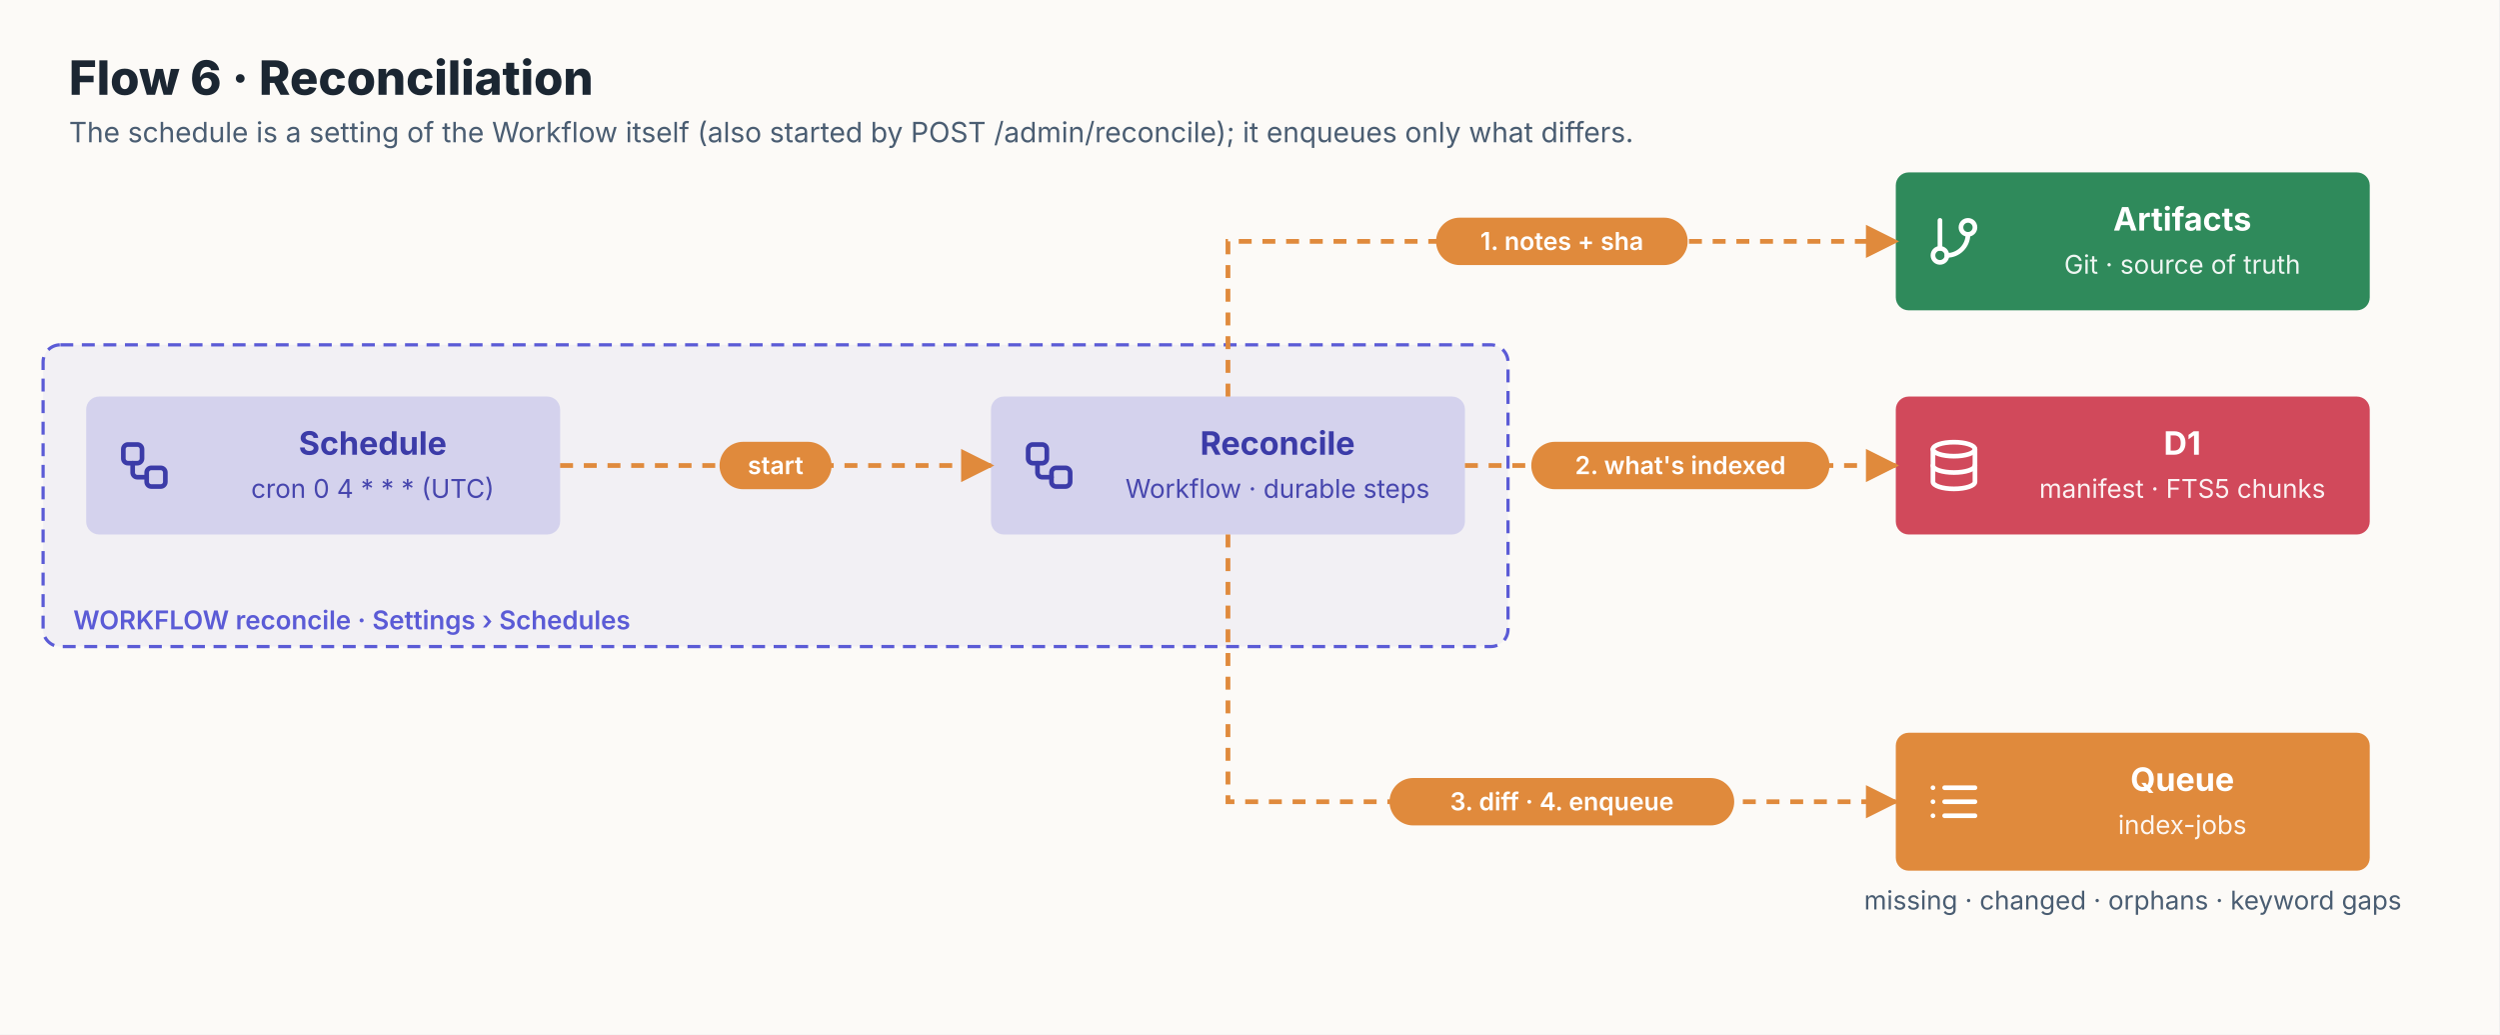
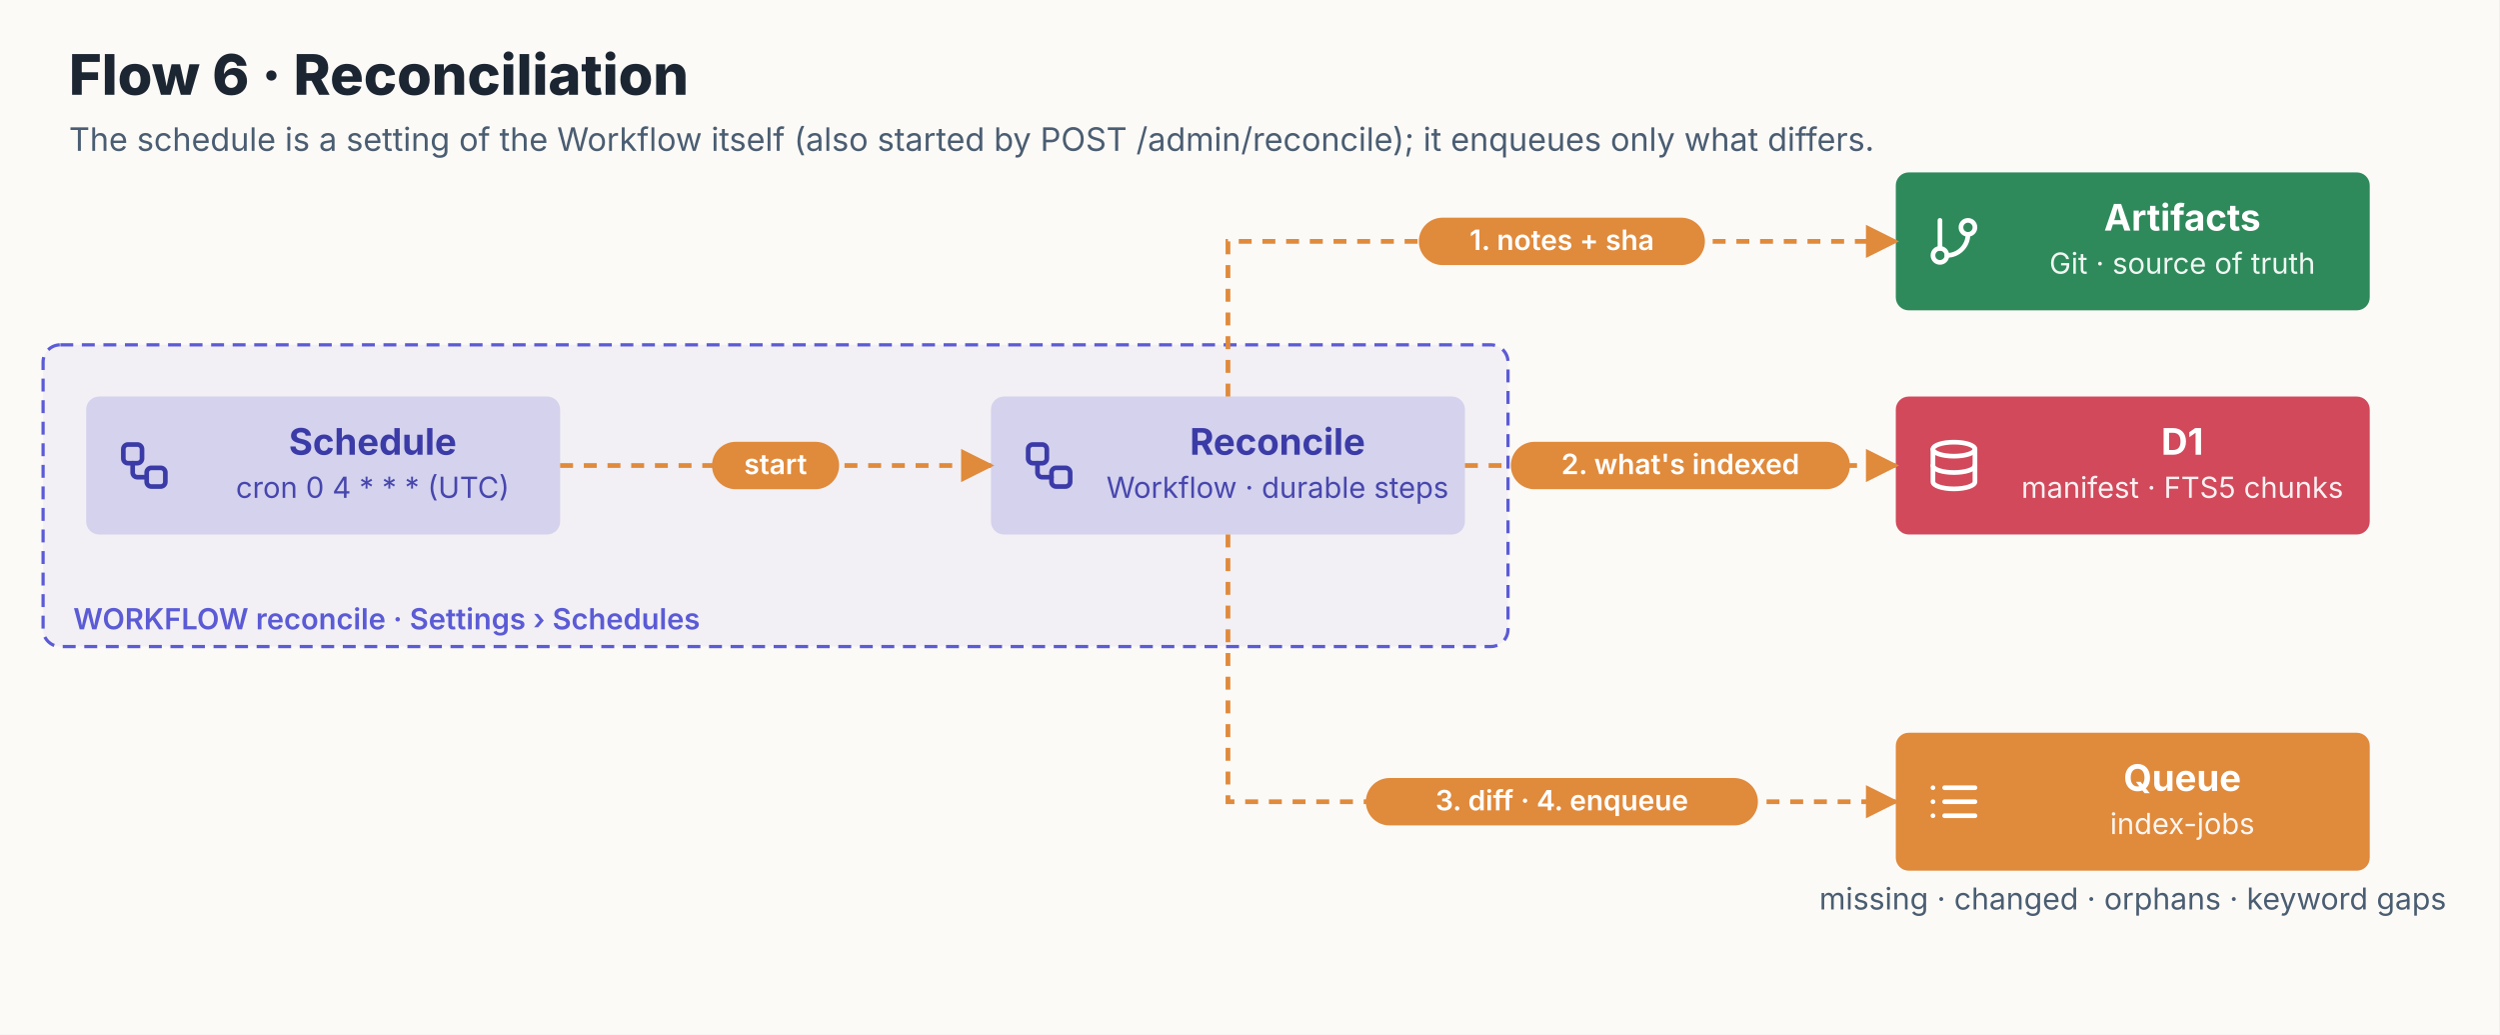
<svg xmlns="http://www.w3.org/2000/svg" viewBox="0 0 1160 480" width="1160" height="480" font-family="Onest, Inter, system-ui, sans-serif">
  <defs>
    <marker id="m" viewBox="0 0 10 10" refX="9" refY="5" markerWidth="8" markerHeight="8" orient="auto-start-reverse">
      <path d="M0,0 L10,5 L0,10 z" fill="#677A8E" />
    </marker>
    <marker id="m-auth" viewBox="0 0 10 10" refX="9" refY="5" markerWidth="7" markerHeight="7" orient="auto-start-reverse">
      <path d="M0,0 L10,5 L0,10 z" fill="#677A8E" />
    </marker>
    <marker id="m-write" viewBox="0 0 10 10" refX="9" refY="5" markerWidth="7" markerHeight="7" orient="auto-start-reverse">
      <path d="M0,0 L10,5 L0,10 z" fill="#5B5BD6" />
    </marker>
    <marker id="m-index" viewBox="0 0 10 10" refX="9" refY="5" markerWidth="7" markerHeight="7" orient="auto-start-reverse">
      <path d="M0,0 L10,5 L0,10 z" fill="#E08A3C" />
    </marker>
    <marker id="m-read" viewBox="0 0 10 10" refX="9" refY="5" markerWidth="7" markerHeight="7" orient="auto-start-reverse">
      <path d="M0,0 L10,5 L0,10 z" fill="#2F8A5B" />
    </marker>
    <marker id="m-fail" viewBox="0 0 10 10" refX="9" refY="5" markerWidth="7" markerHeight="7" orient="auto-start-reverse">
      <path d="M0,0 L10,5 L0,10 z" fill="#D1495B" />
    </marker>
    <marker id="ms" viewBox="0 0 10 10" refX="9" refY="5" markerWidth="8" markerHeight="8" orient="auto-start-reverse">
      <path d="M0,0 L10,5 L0,10 z" fill="#677A8E" />
    </marker>
-     <style>.t{fill:#fff;font-size:15px;font-weight:700}.s{fill:#fff;font-size:12px;opacity:.92}.c{fill:#4A5D72;font-size:12px}
- .a{fill:none;stroke:#677A8E;stroke-width:1.6;stroke-dasharray:6 5}.p{fill:#fff;font-size:11.5px;font-weight:600}
- .h{fill:#1B2632;font-size:22px;font-weight:800}.hs{fill:#4A5D72;font-size:13px}.g{fill:none;stroke:#E6D5C1;stroke-width:1.5;stroke-dasharray:2 4}.gl{fill:#8C6A43;font-size:12px;font-weight:600}.lg{fill:#1B2632;font-size:13px;font-weight:600}.ft{font-size:12px;font-weight:700;letter-spacing:.06em}</style>
+     <style>.t{fill:#fff;font-size:17px;font-weight:700}.s{fill:#fff;font-size:13.5px;opacity:.92}.c{fill:#4A5D72;font-size:14px}
+ .a{fill:none;stroke:#677A8E;stroke-width:1.6;stroke-dasharray:6 5}.p{fill:#fff;font-size:13px;font-weight:600}
+ .h{fill:#1B2632;font-size:26px;font-weight:800}.hs{fill:#4A5D72;font-size:15px}.g{fill:none;stroke:#E6D5C1;stroke-width:1.5;stroke-dasharray:2 4}.gl{fill:#8C6A43;font-size:13.5px;font-weight:600}.lg{fill:#1B2632;font-size:13px;font-weight:600}.ft{font-size:12px;font-weight:700;letter-spacing:.06em}</style>
  </defs>
  <rect width="100%" height="100%" fill="#FCFAF7" />
  <text x="32" y="44" class="h">Flow 6 · Reconciliation</text>
-   <text x="32" y="66" class="hs">The schedule is a setting of the Workflow itself (also started by POST /admin/reconcile); it enqueues only what differs.</text>
+   <text x="32" y="70" class="hs">The schedule is a setting of the Workflow itself (also started by POST /admin/reconcile); it enqueues only what differs.</text>
  <rect x="20" y="160" width="680" height="140" rx="8" fill="#5B5BD6" fill-opacity="0.06" stroke="#5B5BD6" stroke-width="1.5" stroke-dasharray="6 4" />
  <text x="34" y="292" class="gl" style="fill:#5B5BD6">WORKFLOW reconcile · Settings › Schedules</text>
  <rect x="40" y="184" width="220" height="64" rx="6" fill="#5B5BD6" fill-opacity="0.2" />
  <g transform="translate(54,203) scale(1.083333)" fill="none" stroke="#3B3BA8" stroke-width="2" stroke-linecap="round" stroke-linejoin="round">
    <rect width="8" height="8" x="3" y="3" rx="2" />
    <path d="M7 11v4a2 2 0 0 0 2 2h4" />
    <rect width="8" height="8" x="13" y="13" rx="2" />
  </g>
  <text x="173.0" y="211" text-anchor="middle" class="t" style="fill:#3B3BA8">Schedule</text>
  <text x="173.0" y="231" text-anchor="middle" class="s" style="fill:#3B3BA8">cron 0 4 * * * (UTC)</text>
  <rect x="460" y="184" width="220" height="64" rx="6" fill="#5B5BD6" fill-opacity="0.2" />
  <g transform="translate(474,203) scale(1.083333)" fill="none" stroke="#3B3BA8" stroke-width="2" stroke-linecap="round" stroke-linejoin="round">
    <rect width="8" height="8" x="3" y="3" rx="2" />
    <path d="M7 11v4a2 2 0 0 0 2 2h4" />
    <rect width="8" height="8" x="13" y="13" rx="2" />
  </g>
  <text x="593.0" y="211" text-anchor="middle" class="t" style="fill:#3B3BA8">Reconcile</text>
  <text x="593.0" y="231" text-anchor="middle" class="s" style="fill:#3B3BA8">Workflow · durable steps</text>
  <rect x="880" y="80" width="220" height="64" rx="6" fill="#2F8A5B" />
  <g transform="translate(894,99) scale(1.083333)" fill="none" stroke="#fff" stroke-width="2" stroke-linecap="round" stroke-linejoin="round">
    <path d="M6 3v12" />
    <circle cx="18" cy="6" r="3" />
    <circle cx="6" cy="18" r="3" />
    <path d="M18 9a9 9 0 0 1-9 9" />
  </g>
  <text x="1013.0" y="107" text-anchor="middle" class="t" style="fill:#fff">Artifacts</text>
  <text x="1013.0" y="127" text-anchor="middle" class="s" style="fill:#fff">Git · source of truth</text>
  <rect x="880" y="184" width="220" height="64" rx="6" fill="#D1495B" />
  <g transform="translate(894,203) scale(1.083333)" fill="none" stroke="#fff" stroke-width="2" stroke-linecap="round" stroke-linejoin="round">
    <ellipse cx="12" cy="5" rx="9" ry="3" />
    <path d="M3 5v14a9 3 0 0 0 18 0V5" />
    <path d="M3 12a9 3 0 0 0 18 0" />
  </g>
  <text x="1013.0" y="211" text-anchor="middle" class="t" style="fill:#fff">D1</text>
  <text x="1013.0" y="231" text-anchor="middle" class="s" style="fill:#fff">manifest · FTS5 chunks</text>
  <rect x="880" y="340" width="220" height="64" rx="6" fill="#E08A3C" />
  <g transform="translate(894,359) scale(1.083333)" fill="none" stroke="#fff" stroke-width="2" stroke-linecap="round" stroke-linejoin="round">
    <path d="M8 6h13M8 12h13M8 18h13M3 6h.01M3 12h.01M3 18h.01" />
  </g>
  <text x="1013.0" y="367" text-anchor="middle" class="t" style="fill:#fff">Queue</text>
  <text x="1013.0" y="387" text-anchor="middle" class="s" style="fill:#fff">index-jobs</text>
  <text x="990.0" y="422" text-anchor="middle" class="c">missing · changed · orphans · keyword gaps</text>
  <path d="M260,216 L460,216" class="a" style="stroke:#E08A3C;stroke-width:2.2" marker-end="url(#m-index)" />
-   <rect x="334.0" y="205.0" width="52.0" height="22" rx="11" fill="#E08A3C" />
+   <rect x="330.5" y="205.0" width="59.0" height="22" rx="11" fill="#E08A3C" />
  <text x="360.0" y="220.0" text-anchor="middle" class="p">start</text>
  <path d="M570,184 L570,112 L880,112" class="a" style="stroke:#E08A3C;stroke-width:2.2" marker-end="url(#m-index)" />
-   <rect x="666.6" y="101.0" width="116.8" height="22" rx="11" fill="#E08A3C" />
+   <rect x="658.6" y="101.0" width="132.8" height="22" rx="11" fill="#E08A3C" />
  <text x="725.0" y="116.0" text-anchor="middle" class="p">1. notes + sha</text>
  <path d="M680,216 L880,216" class="a" style="stroke:#E08A3C;stroke-width:2.2" marker-end="url(#m-index)" />
-   <rect x="710.8" y="205.0" width="138.4" height="22" rx="11" fill="#E08A3C" />
+   <rect x="701.3" y="205.0" width="157.4" height="22" rx="11" fill="#E08A3C" />
  <text x="780.0" y="220.0" text-anchor="middle" class="p">2. what's indexed</text>
  <path d="M570,248 L570,372 L880,372" class="a" style="stroke:#E08A3C;stroke-width:2.2" marker-end="url(#m-index)" />
-   <rect x="645.0" y="361.0" width="160.0" height="22" rx="11" fill="#E08A3C" />
+   <rect x="634.0" y="361.0" width="182.0" height="22" rx="11" fill="#E08A3C" />
  <text x="725.0" y="376.0" text-anchor="middle" class="p">3. diff · 4. enqueue</text>
</svg>
